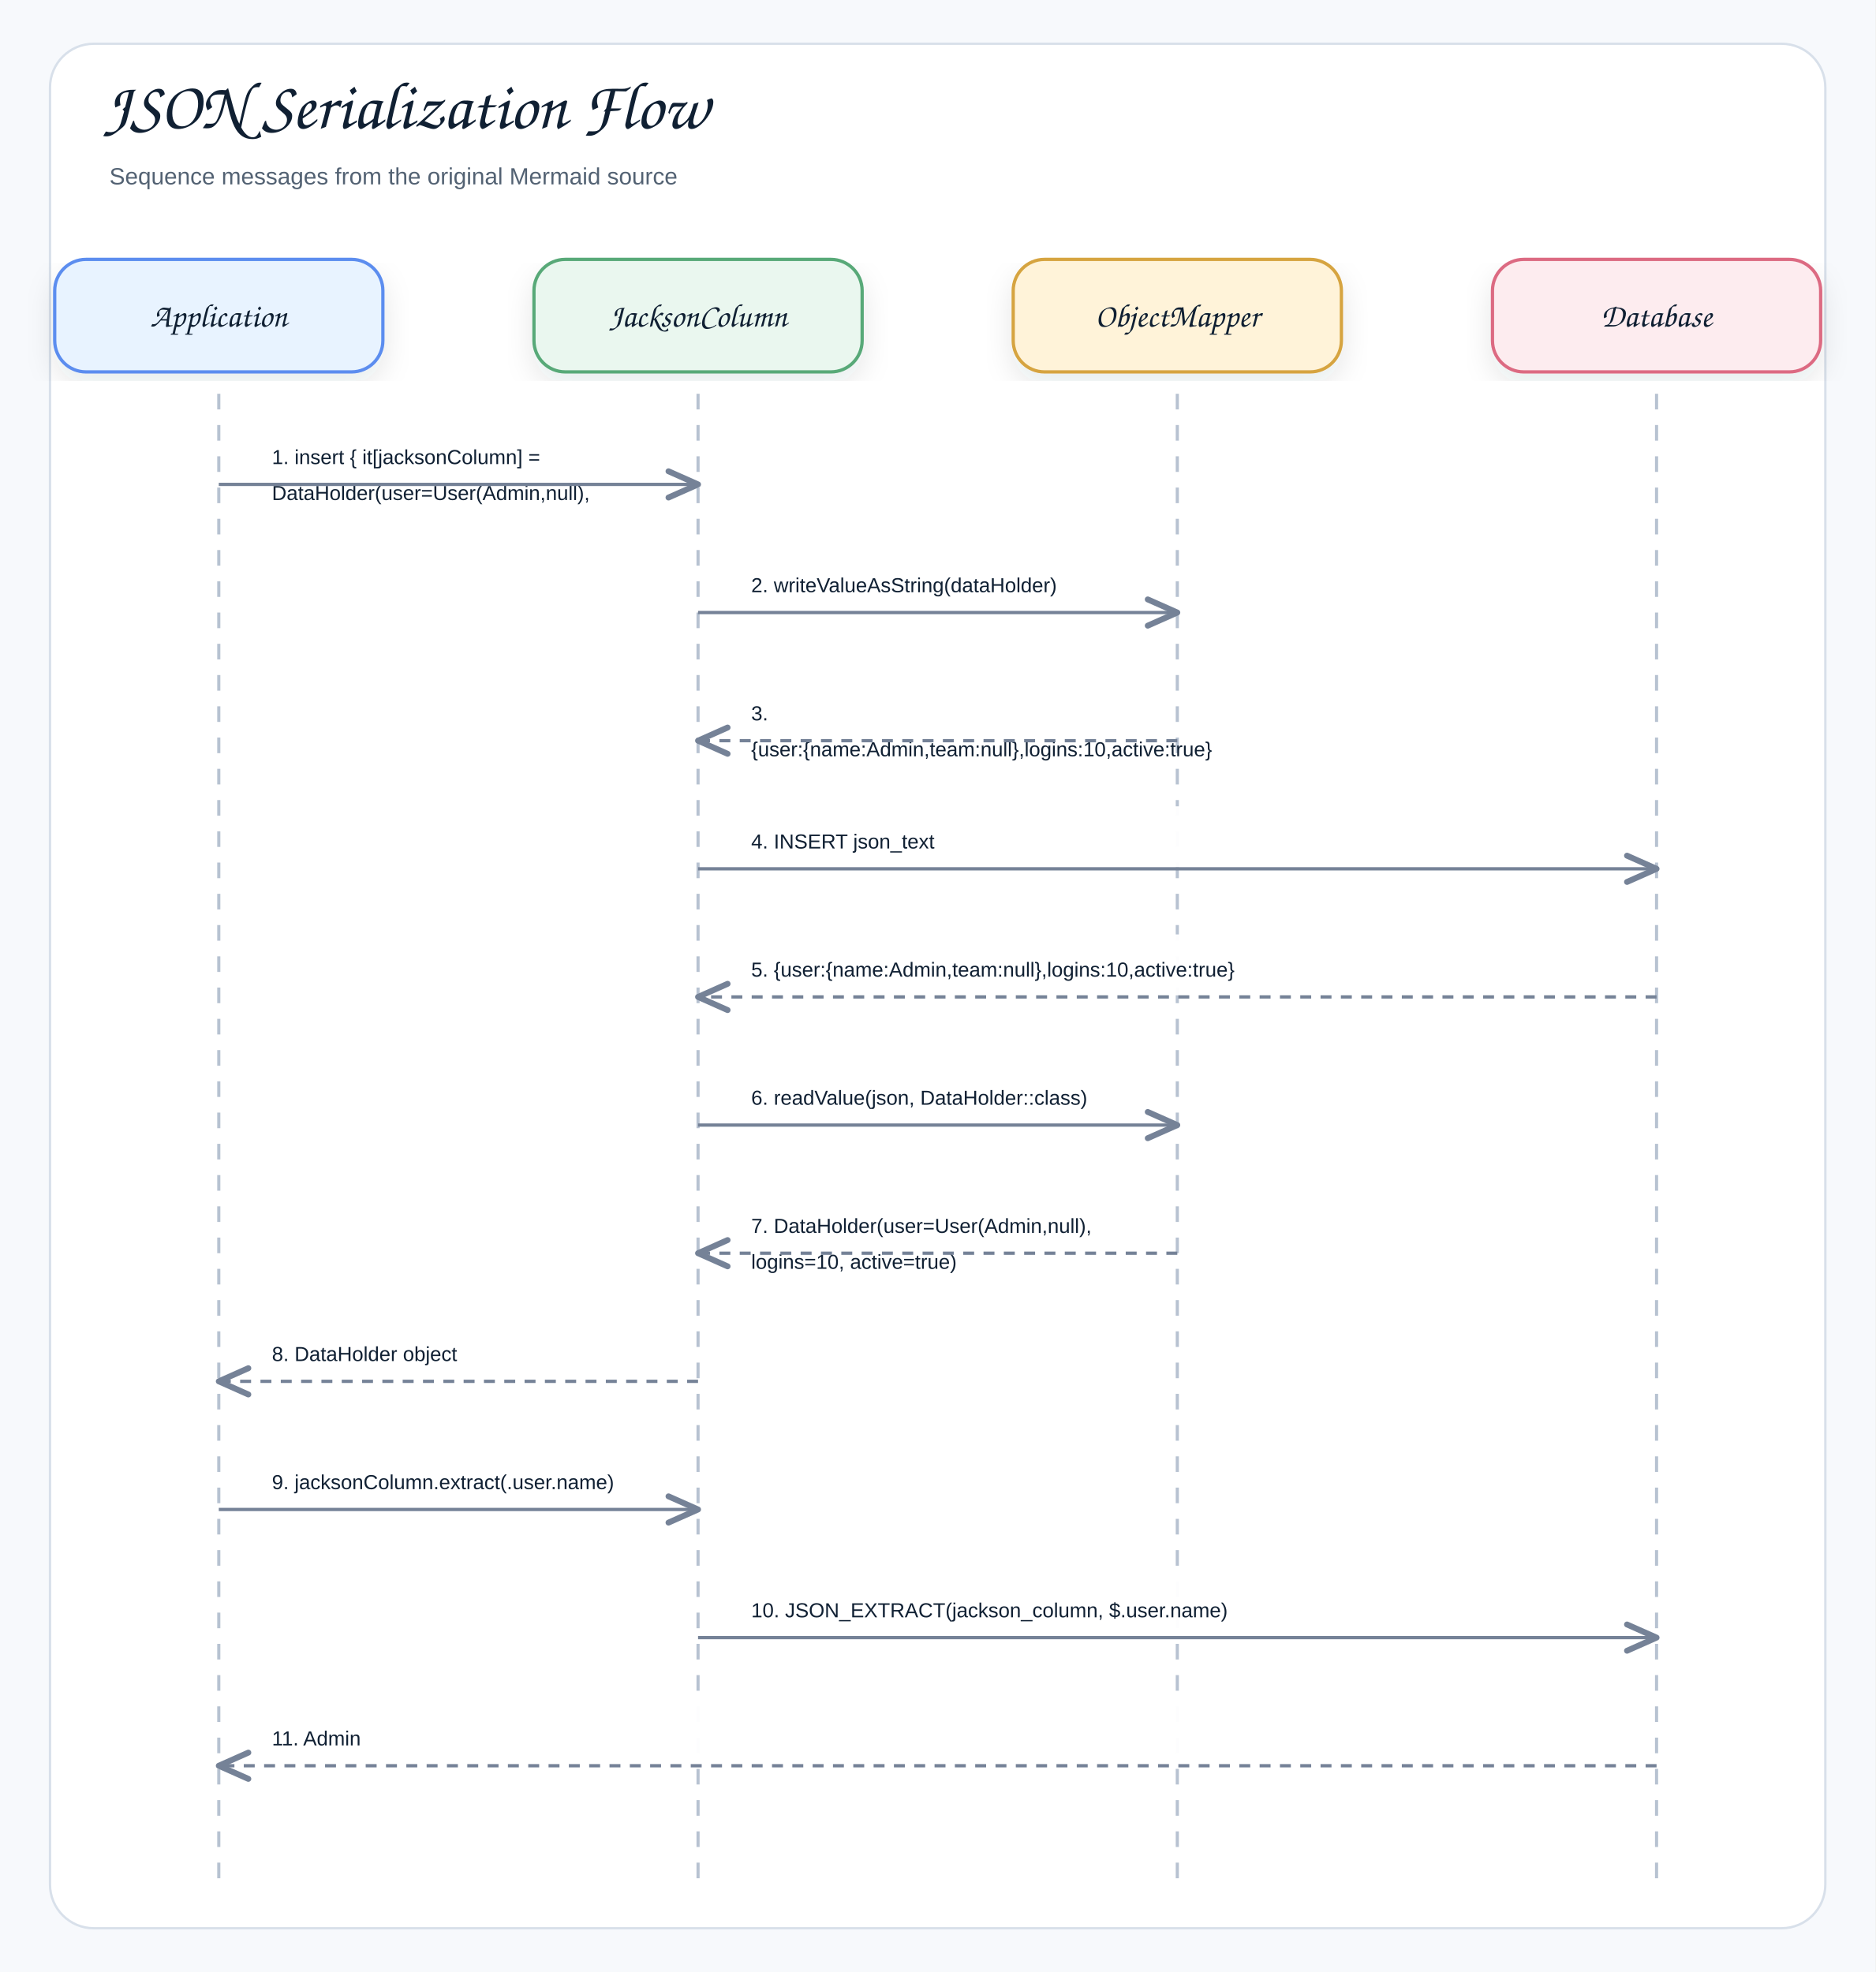
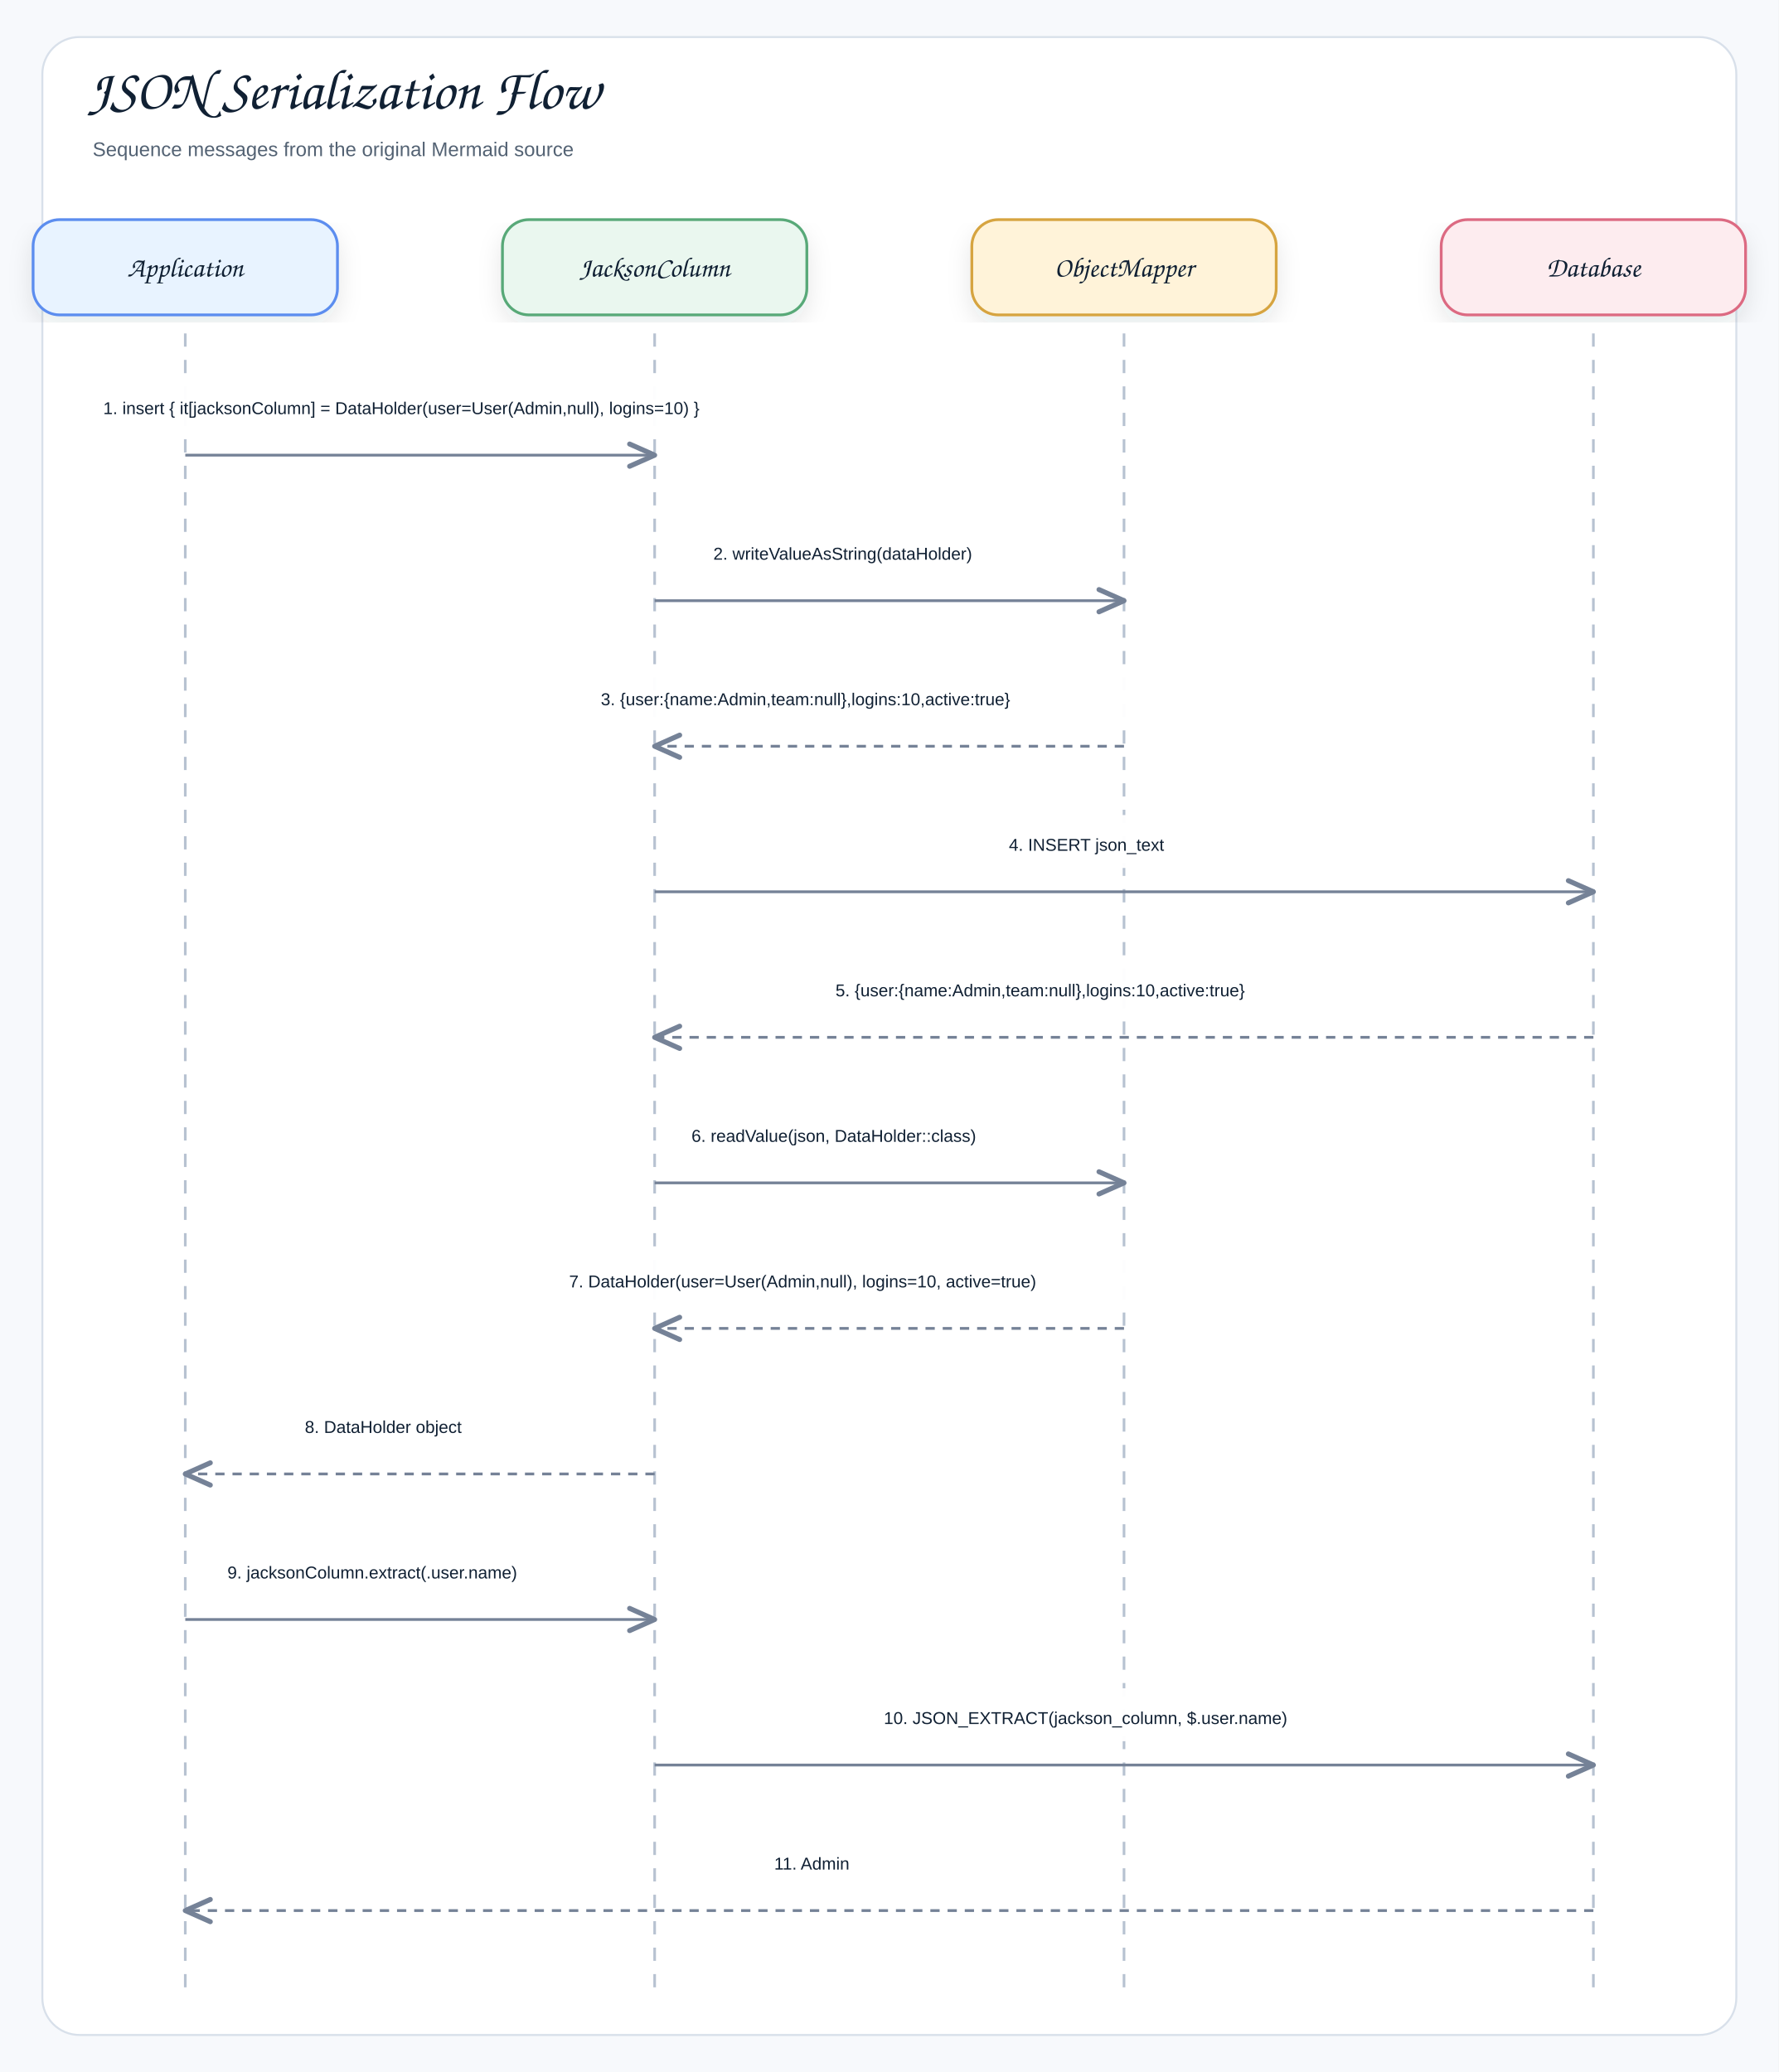
- <svg xmlns="http://www.w3.org/2000/svg" width="1200" height="1262" viewBox="0 0 1200 1262" role="img" aria-label="JSON Serialization Flow">
+ <svg xmlns="http://www.w3.org/2000/svg" width="1344" height="1566" viewBox="0 0 1344 1566" role="img" aria-label="JSON Serialization Flow">
  <defs>
    <filter id="shadow" x="-8%" y="-8%" width="116%" height="116%">
      <feDropShadow dx="0" dy="8" stdDeviation="9" flood-color="#1f2937" flood-opacity="0.10" />
    </filter>
    <marker id="openArrow" markerWidth="12" markerHeight="10" refX="10" refY="5" orient="auto" markerUnits="strokeWidth">
      <path d="M 1 1 L 10 5 L 1 9" fill="none" stroke="#758297" stroke-width="1.8" stroke-linecap="round" stroke-linejoin="round" />
    </marker>
    <marker id="inherit" markerWidth="14" markerHeight="12" refX="12" refY="6" orient="auto" markerUnits="strokeWidth">
      <path d="M 0 1 L 12 6 L 0 11 Z" fill="#ffffff" stroke="#758297" stroke-width="1.8" />
    </marker>
    <style>
    .canvas{fill:#f7f9fc}.frame{fill:#fff;stroke:#d8e0ea;stroke-width:1.5}
    .title{font-family:"Architects Daughter","Comic Sans MS","Comic Sans",cursive;font-size:43px;font-weight:400;fill:#102033}
    .subtitle{font-family:"Comic Sans MS","Comic Sans","Comic Neue",Arial,sans-serif;font-size:15px;font-weight:400;fill:#536273}
    .label{font-family:"Architects Daughter","Comic Sans MS","Comic Sans",cursive;font-size:25px;font-weight:400;fill:#102033}
    .smallLabel{font-family:"Architects Daughter","Comic Sans MS","Comic Sans",cursive;font-size:21px;font-weight:400;fill:#102033}
    .mono{font-family:"Comic Sans MS","Comic Sans","Comic Neue",Arial,sans-serif;font-size:12px;font-weight:400;fill:#102033}
    .small{font-family:"Comic Sans MS","Comic Sans","Comic Neue",Arial,sans-serif;font-size:12px;font-weight:400;fill:#536273}
    .strong{font-family:"Comic Sans MS","Comic Sans","Comic Neue",Arial,sans-serif;font-size:13px;font-weight:400;fill:#102033}
    .card{stroke-width:2.1;filter:url(#shadow)}.compartment{stroke-width:1.5;fill:none}
    .line{stroke:#758297;stroke-width:2.1;fill:none;marker-end:url(#openArrow)}
    .plainLine{stroke:#758297;stroke-width:2.1;fill:none}
    .dashed{stroke:#758297;stroke-width:2.1;stroke-dasharray:7 6;fill:none;marker-end:url(#openArrow)}
    .inheritLine{stroke:#758297;stroke-width:2.2;fill:none;marker-end:url(#inherit)}
    .implLine{stroke:#758297;stroke-width:2.2;stroke-dasharray:8 7;fill:none;marker-end:url(#inherit)}
  </style>
  </defs>
-   <rect class="canvas" width="1200" height="1262" />
-   <rect class="frame" x="32" y="28" width="1136" height="1206" rx="28" />
+   <rect class="canvas" width="1344" height="1566" />
+   <rect class="frame" x="32" y="28" width="1280" height="1510" rx="28" />
  <text class="title" x="66" y="82">JSON Serialization Flow</text>
  <text class="subtitle" x="70" y="118">Sequence messages from the original Mermaid source</text>
-   <rect class="card" x="35" y="166" width="210" height="72" rx="20" fill="#E8F3FF" stroke="#5B8DEF" />
+   <rect class="card" x="25" y="166" width="230" height="72" rx="20" fill="#E8F3FF" stroke="#5B8DEF" />
  <text class="smallLabel" x="140" y="209" text-anchor="middle">Application</text>
-   <line x1="140" y1="252" x2="140" y2="1202" stroke="#b7c2d1" stroke-width="2" stroke-dasharray="10 10" />
-   <rect class="card" x="341.667" y="166" width="210" height="72" rx="20" fill="#EAF7EF" stroke="#58A978" />
-   <text class="smallLabel" x="446.667" y="209" text-anchor="middle">JacksonColumn</text>
-   <line x1="446.667" y1="252" x2="446.667" y2="1202" stroke="#b7c2d1" stroke-width="2" stroke-dasharray="10 10" />
-   <rect class="card" x="648.333" y="166" width="210" height="72" rx="20" fill="#FFF3D9" stroke="#D6A441" />
-   <text class="smallLabel" x="753.333" y="209" text-anchor="middle">ObjectMapper</text>
-   <line x1="753.333" y1="252" x2="753.333" y2="1202" stroke="#b7c2d1" stroke-width="2" stroke-dasharray="10 10" />
-   <rect class="card" x="955" y="166" width="210" height="72" rx="20" fill="#FDECEF" stroke="#DC6B82" />
-   <text class="smallLabel" x="1060" y="209" text-anchor="middle">Database</text>
-   <line x1="1060" y1="252" x2="1060" y2="1202" stroke="#b7c2d1" stroke-width="2" stroke-dasharray="10 10" />
-   <rect x="158" y="270" width="270.667" height="62" rx="12" fill="#ffffff" opacity="0.97" />
-   <text class="strong" x="174" y="297" text-anchor="start">1. insert { it[jacksonColumn] =</text>
-   <text class="strong" x="174" y="320" text-anchor="start">DataHolder(user=User(Admin,null),</text>
-   <path class="line" d="M140 310 L446.667 310" />
-   <rect x="464.667" y="352" width="270.667" height="39" rx="12" fill="#ffffff" opacity="0.97" />
-   <text class="strong" x="480.667" y="379" text-anchor="start">2. writeValueAsString(dataHolder)</text>
-   <path class="line" d="M446.667 392 L753.333 392" />
-   <rect x="464.667" y="434" width="270.667" height="62" rx="12" fill="#ffffff" opacity="0.97" />
-   <text class="strong" x="480.667" y="461" text-anchor="start">3.</text>
-   <text class="strong" x="480.667" y="484" text-anchor="start">{user:{name:Admin,team:null},logins:10,active:true}</text>
-   <path class="dashed" d="M753.333 474 L446.667 474" />
-   <rect x="464.667" y="516" width="577.333" height="39" rx="12" fill="#ffffff" opacity="0.97" />
-   <text class="strong" x="480.667" y="543" text-anchor="start">4. INSERT json_text</text>
-   <path class="line" d="M446.667 556 L1060 556" />
-   <rect x="464.667" y="598" width="577.333" height="39" rx="12" fill="#ffffff" opacity="0.97" />
-   <text class="strong" x="480.667" y="625" text-anchor="start">5. {user:{name:Admin,team:null},logins:10,active:true}</text>
-   <path class="dashed" d="M1060 638 L446.667 638" />
-   <rect x="464.667" y="680" width="270.667" height="39" rx="12" fill="#ffffff" opacity="0.97" />
-   <text class="strong" x="480.667" y="707" text-anchor="start">6. readValue(json, DataHolder::class)</text>
-   <path class="line" d="M446.667 720 L753.333 720" />
-   <rect x="464.667" y="762" width="270.667" height="62" rx="12" fill="#ffffff" opacity="0.97" />
-   <text class="strong" x="480.667" y="789" text-anchor="start">7. DataHolder(user=User(Admin,null),</text>
-   <text class="strong" x="480.667" y="812" text-anchor="start">logins=10, active=true)</text>
-   <path class="dashed" d="M753.333 802 L446.667 802" />
-   <rect x="158" y="844" width="270.667" height="39" rx="12" fill="#ffffff" opacity="0.97" />
-   <text class="strong" x="174" y="871" text-anchor="start">8. DataHolder object</text>
-   <path class="dashed" d="M446.667 884 L140 884" />
-   <rect x="158" y="926" width="270.667" height="39" rx="12" fill="#ffffff" opacity="0.97" />
-   <text class="strong" x="174" y="953" text-anchor="start">9. jacksonColumn.extract(.user.name)</text>
-   <path class="line" d="M140 966 L446.667 966" />
-   <rect x="464.667" y="1008" width="577.333" height="39" rx="12" fill="#ffffff" opacity="0.97" />
-   <text class="strong" x="480.667" y="1035" text-anchor="start">10. JSON_EXTRACT(jackson_column, $.user.name)</text>
-   <path class="line" d="M446.667 1048 L1060 1048" />
-   <rect x="158" y="1090" width="884" height="39" rx="12" fill="#ffffff" opacity="0.97" />
-   <text class="strong" x="174" y="1117" text-anchor="start">11. Admin</text>
-   <path class="dashed" d="M1060 1130 L140 1130" />
+   <line class="lifeline" x1="140" y1="252" x2="140" y2="1506" stroke="#b7c2d1" stroke-width="2" stroke-dasharray="10 10" />
+   <rect class="card" x="379.667" y="166" width="230" height="72" rx="20" fill="#EAF7EF" stroke="#58A978" />
+   <text class="smallLabel" x="494.667" y="209" text-anchor="middle">JacksonColumn</text>
+   <line class="lifeline" x1="494.667" y1="252" x2="494.667" y2="1506" stroke="#b7c2d1" stroke-width="2" stroke-dasharray="10 10" />
+   <rect class="card" x="734.333" y="166" width="230" height="72" rx="20" fill="#FFF3D9" stroke="#D6A441" />
+   <text class="smallLabel" x="849.333" y="209" text-anchor="middle">ObjectMapper</text>
+   <line class="lifeline" x1="849.333" y1="252" x2="849.333" y2="1506" stroke="#b7c2d1" stroke-width="2" stroke-dasharray="10 10" />
+   <rect class="card" x="1089" y="166" width="230" height="72" rx="20" fill="#FDECEF" stroke="#DC6B82" />
+   <text class="smallLabel" x="1204" y="209" text-anchor="middle">Database</text>
+   <line class="lifeline" x1="1204" y1="252" x2="1204" y2="1506" stroke="#b7c2d1" stroke-width="2" stroke-dasharray="10 10" />
+   <rect x="60" y="286" width="665" height="40" rx="12" fill="#ffffff" opacity="0.97" />
+   <text class="strong" x="78" y="313" text-anchor="start">1. insert { it[jacksonColumn] = DataHolder(user=User(Admin,null), logins=10) }</text>
+   <path class="line" d="M140 344 L494.667 344" />
+   <rect x="521" y="396" width="302" height="40" rx="12" fill="#ffffff" opacity="0.97" />
+   <text class="strong" x="539" y="423" text-anchor="start">2. writeValueAsString(dataHolder)</text>
+   <path class="line" d="M494.667 454 L849.333 454" />
+   <rect x="436" y="506" width="472" height="40" rx="12" fill="#ffffff" opacity="0.97" />
+   <text class="strong" x="454" y="533" text-anchor="start">3. {user:{name:Admin,team:null},logins:10,active:true}</text>
+   <path class="dashed" d="M849.333 564 L494.667 564" />
+   <rect x="744.333" y="616" width="210" height="40" rx="12" fill="#ffffff" opacity="0.97" />
+   <text class="strong" x="762.333" y="643" text-anchor="start">4. INSERT json_text</text>
+   <path class="line" d="M494.667 674 L1204 674" />
+   <rect x="613.333" y="726" width="472" height="40" rx="12" fill="#ffffff" opacity="0.97" />
+   <text class="strong" x="631.333" y="753" text-anchor="start">5. {user:{name:Admin,team:null},logins:10,active:true}</text>
+   <path class="dashed" d="M1204 784 L494.667 784" />
+   <rect x="504.5" y="836" width="335" height="40" rx="12" fill="#ffffff" opacity="0.97" />
+   <text class="strong" x="522.5" y="863" text-anchor="start">6. readValue(json, DataHolder::class)</text>
+   <path class="line" d="M494.667 894 L849.333 894" />
+   <rect x="412" y="946" width="520" height="40" rx="12" fill="#ffffff" opacity="0.97" />
+   <text class="strong" x="430" y="973" text-anchor="start">7. DataHolder(user=User(Admin,null), logins=10, active=true)</text>
+   <path class="dashed" d="M849.333 1004 L494.667 1004" />
+   <rect x="212.333" y="1056" width="210" height="40" rx="12" fill="#ffffff" opacity="0.97" />
+   <text class="strong" x="230.333" y="1083" text-anchor="start">8. DataHolder object</text>
+   <path class="dashed" d="M494.667 1114 L140 1114" />
+   <rect x="153.833" y="1166" width="327" height="40" rx="12" fill="#ffffff" opacity="0.97" />
+   <text class="strong" x="171.833" y="1193" text-anchor="start">9. jacksonColumn.extract(.user.name)</text>
+   <path class="line" d="M140 1224 L494.667 1224" />
+   <rect x="649.833" y="1276" width="399" height="40" rx="12" fill="#ffffff" opacity="0.97" />
+   <text class="strong" x="667.833" y="1303" text-anchor="start">10. JSON_EXTRACT(jackson_column, $.user.name)</text>
+   <path class="line" d="M494.667 1334 L1204 1334" />
+   <rect x="567" y="1386" width="210" height="40" rx="12" fill="#ffffff" opacity="0.97" />
+   <text class="strong" x="585" y="1413" text-anchor="start">11. Admin</text>
+   <path class="dashed" d="M1204 1444 L140 1444" />
</svg>
